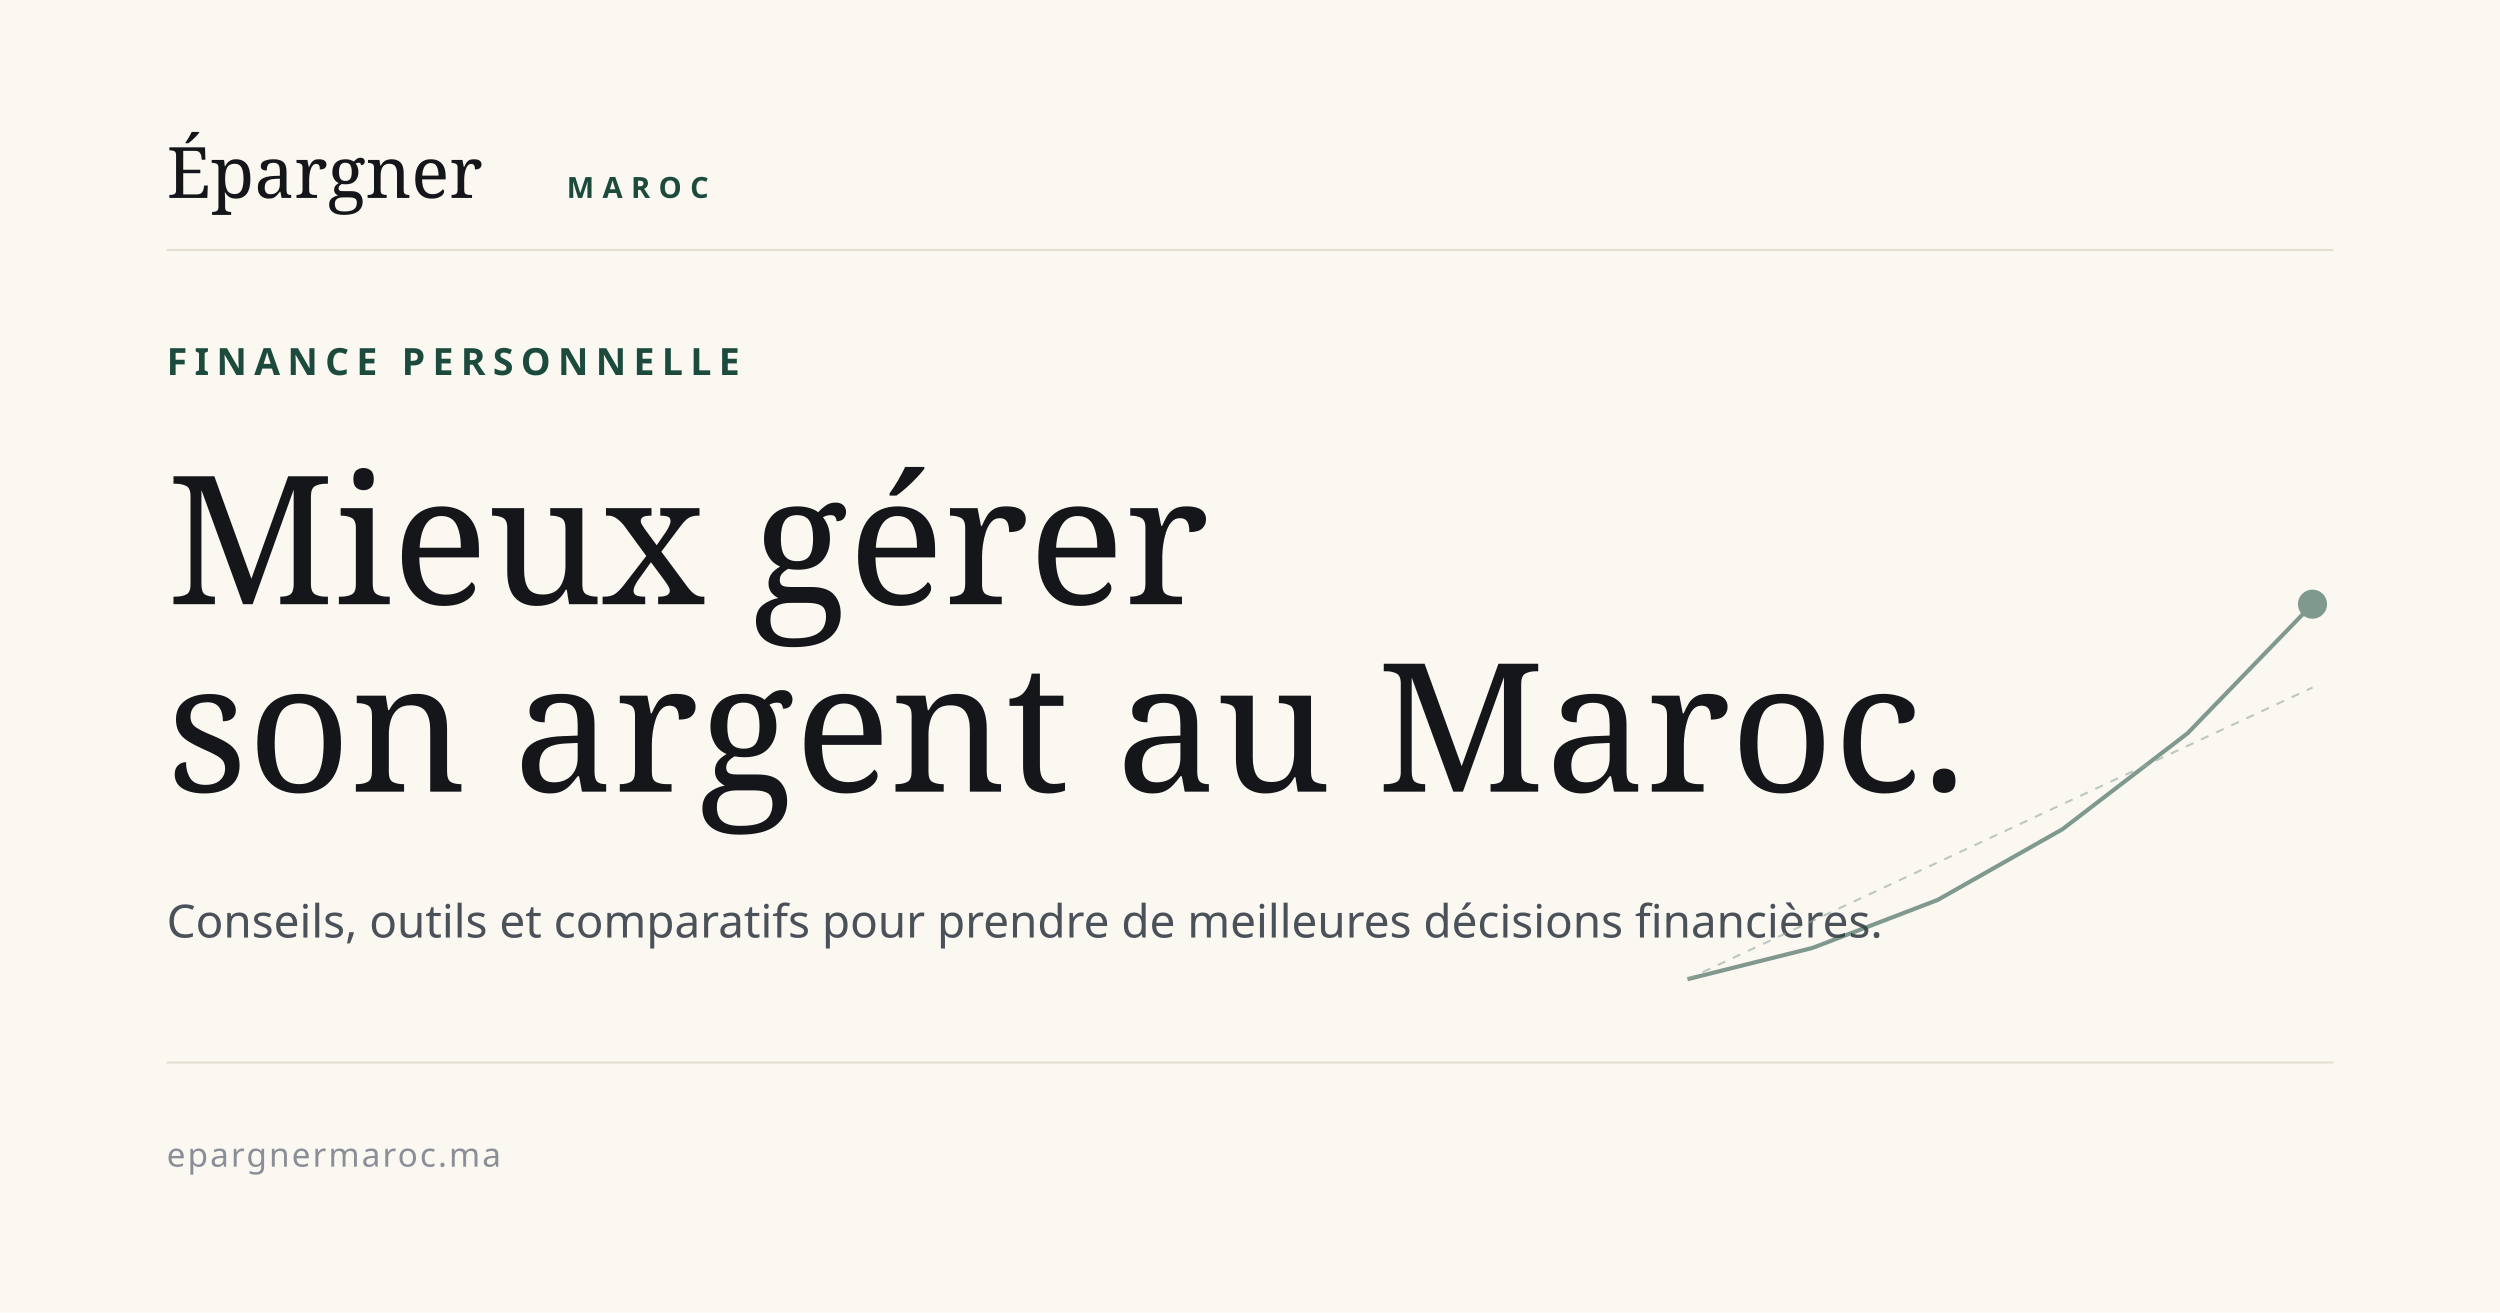
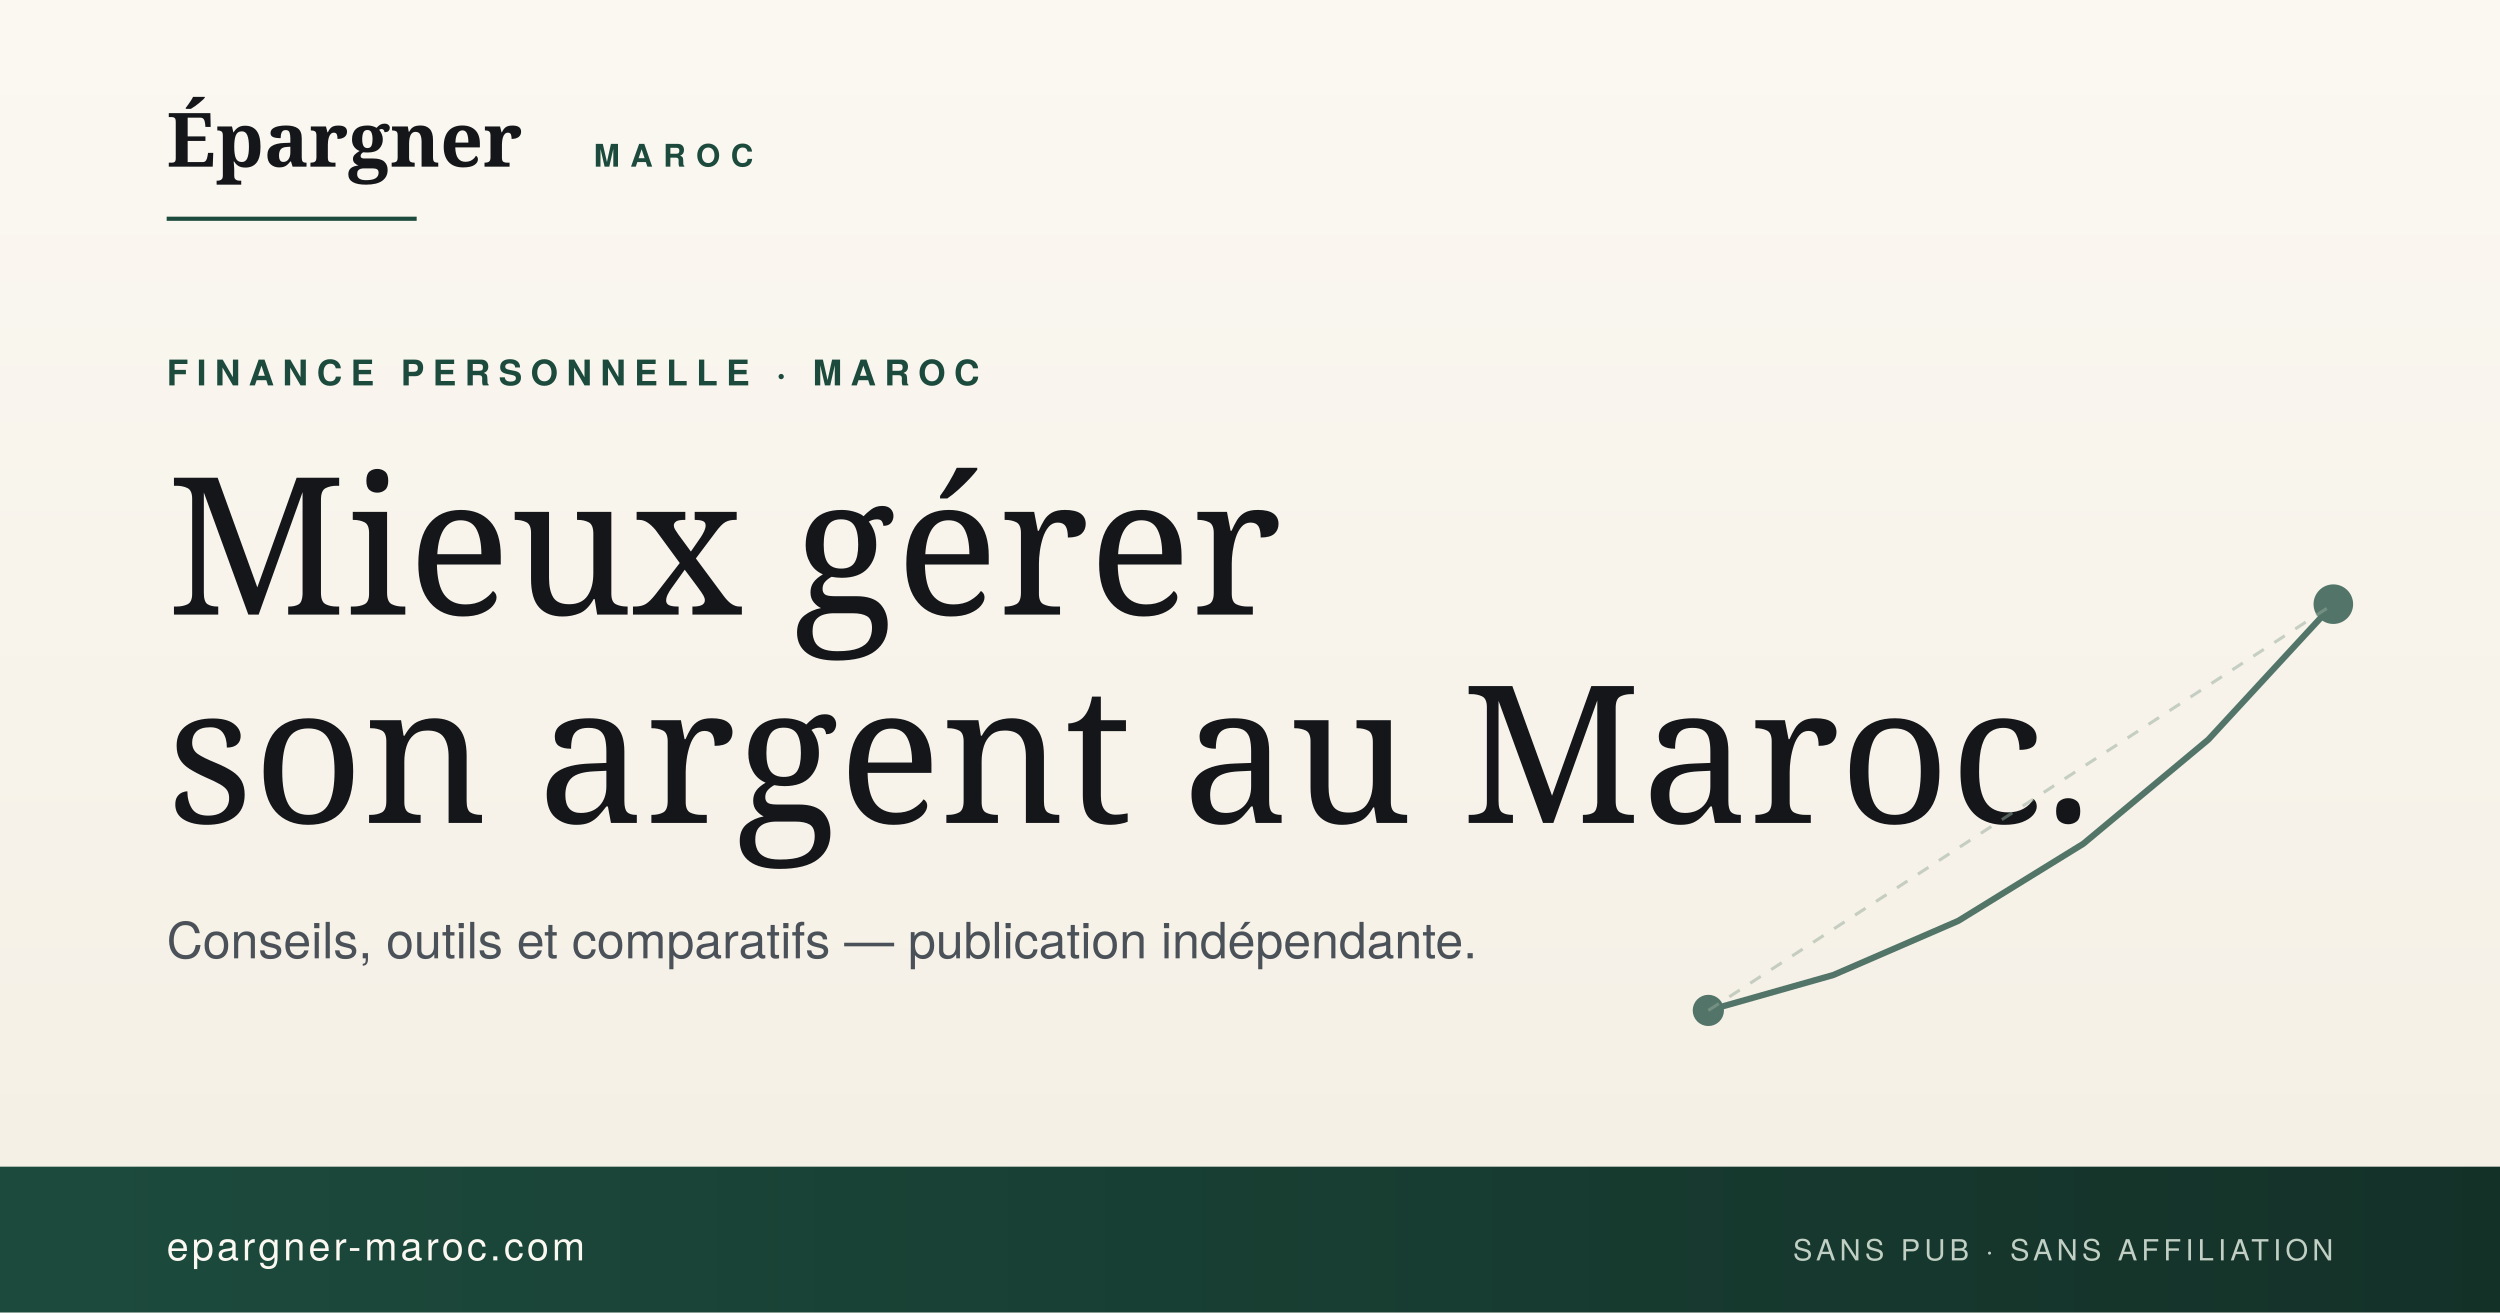
- <svg xmlns="http://www.w3.org/2000/svg" viewBox="0 0 1200 630" width="1200" height="630">
+ <svg xmlns="http://www.w3.org/2000/svg" viewBox="0 0 1200 630" width="1200" height="630" preserveAspectRatio="xMidYMid meet">
  <defs>
    <style>
-       .serif { font-family: 'Playfair Display', Georgia, serif; }
-       .sans  { font-family: 'Public Sans', system-ui, sans-serif; }
+       .serif { font-family: 'Playfair Display', 'Georgia', serif; }
+       .sans  { font-family: 'Public Sans', 'Helvetica Neue', system-ui, sans-serif; }
    </style>
+     <linearGradient id="grad-bg" x1="0" y1="0" x2="0" y2="1">
+       <stop offset="0%" stop-color="#fbf8f2" />
+       <stop offset="100%" stop-color="#f4efe4" />
+     </linearGradient>
+     <linearGradient id="grad-band" x1="0" y1="0" x2="1" y2="0">
+       <stop offset="0%" stop-color="#1c4b3d" />
+       <stop offset="100%" stop-color="#143128" />
+     </linearGradient>
  </defs>
-   <rect width="1200" height="630" fill="#fbf8f2" />
-   <line x1="80" y1="120" x2="1120" y2="120" stroke="#e5ded0" stroke-width="1" />
-   <line x1="80" y1="510" x2="1120" y2="510" stroke="#e5ded0" stroke-width="1" />
-   <text x="80" y="95" class="serif" font-size="34" fill="#14161a">Épargner</text>
-   <text x="272" y="95" class="sans" font-size="14" font-weight="700" fill="#1c4b3d" letter-spacing="4">MAROC</text>
-   <text x="80" y="180" class="sans" font-size="18" font-weight="600" fill="#1c4b3d" letter-spacing="3.5">FINANCE PERSONNELLE</text>
-   <text x="80" y="290" class="serif" font-size="86" fill="#14161a">Mieux gérer</text>
-   <text x="80" y="380" class="serif" font-size="86" fill="#14161a">son argent au Maroc.</text>
-   <text x="80" y="450" class="sans" font-size="22" fill="#4b5158">
-     Conseils, outils et comparatifs pour prendre de meilleures décisions financières.
+   <rect width="1200" height="630" fill="url(#grad-bg)" />
+   <g>
+     <text x="80" y="80" class="serif" font-size="36" fill="#14161a" font-weight="600">Épargner</text>
+     <text x="285" y="80" class="sans" font-size="15" font-weight="700" fill="#1c4b3d" letter-spacing="5">MAROC</text>
+     <line x1="80" y1="105" x2="200" y2="105" stroke="#1c4b3d" stroke-width="2" />
+   </g>
+   <text x="80" y="185" class="sans" font-size="17" font-weight="700" fill="#1c4b3d" letter-spacing="4">FINANCE PERSONNELLE · MAROC</text>
+   <text x="80" y="295" class="serif" font-size="92" fill="#14161a" font-weight="500">Mieux gérer</text>
+   <text x="80" y="395" class="serif" font-size="92" fill="#14161a" font-weight="500">son argent au Maroc.</text>
+   <text x="80" y="460" class="sans" font-size="24" fill="#4b5158" font-weight="400">
+     Conseils, outils et comparatifs — publication indépendante.
  </text>
-   <text x="80" y="560" class="sans" font-size="16" fill="#8a8f97" letter-spacing="1">epargnermaroc.ma</text>
-   <g stroke="#1c4b3d" stroke-width="2" fill="none" opacity="0.55">
-     <polyline points="810,470 870,455 930,432 990,398 1050,352 1110,290" />
-     <circle cx="1110" cy="290" r="6" fill="#1c4b3d" />
+   <g stroke="#1c4b3d" stroke-width="3" fill="none" opacity="0.75">
+     <polyline points="820,485 880,468 940,442 1000,405 1060,355 1120,290" stroke-linecap="round" stroke-linejoin="round" />
+     <circle cx="1120" cy="290" r="8" fill="#1c4b3d" />
+     <circle cx="820" cy="485" r="6" fill="#1c4b3d" />
  </g>
-   <g stroke="#93a99a" stroke-width="1" stroke-dasharray="4 4" fill="none" opacity="0.6">
-     <line x1="810" y1="470" x2="1110" y2="330" />
+   <g stroke="#93a99a" stroke-width="1.5" stroke-dasharray="6 6" fill="none" opacity="0.5">
+     <line x1="820" y1="485" x2="1120" y2="290" />
  </g>
+   <rect x="0" y="560" width="1200" height="70" fill="url(#grad-band)" />
+   <text x="80" y="605" class="sans" font-size="19" fill="#fbf8f2" font-weight="500" letter-spacing="1.5">
+     epargner-maroc.com
+   </text>
+   <text x="1120" y="605" class="sans" font-size="14" fill="#c1cfc4" font-weight="400" letter-spacing="2" text-anchor="end">
+     SANS PUB · SANS AFFILIATION
+   </text>
</svg>
